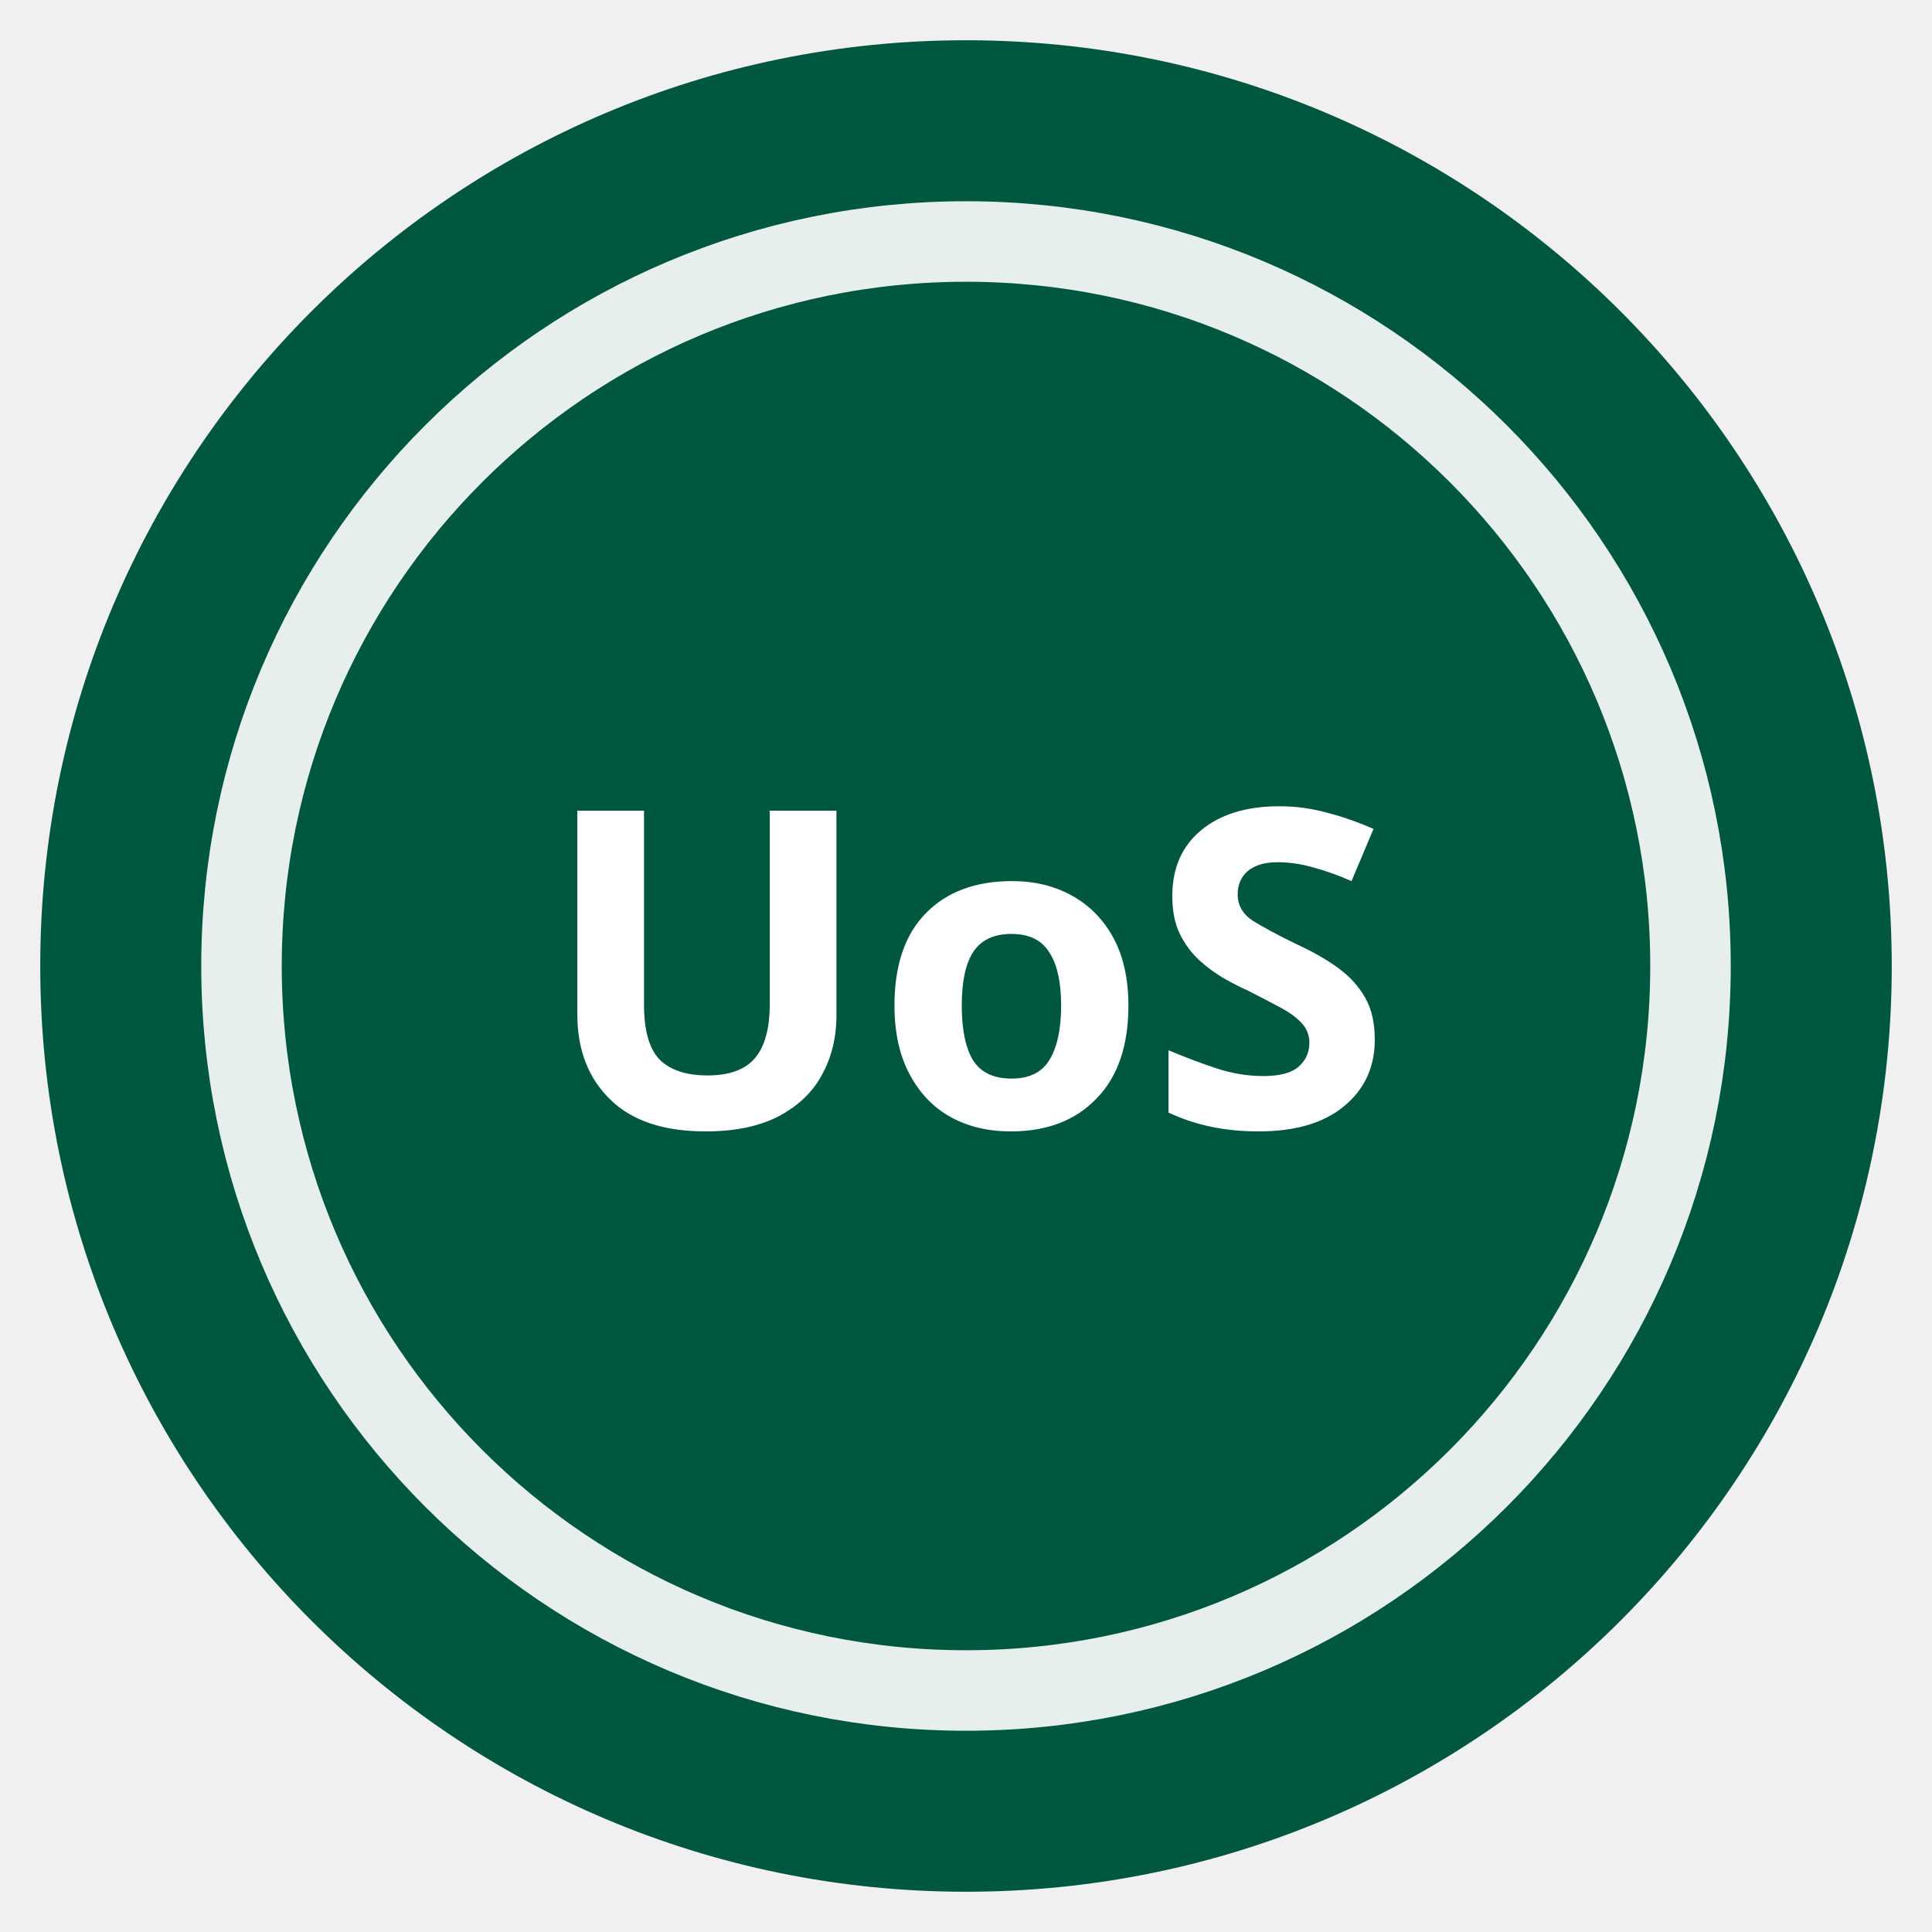
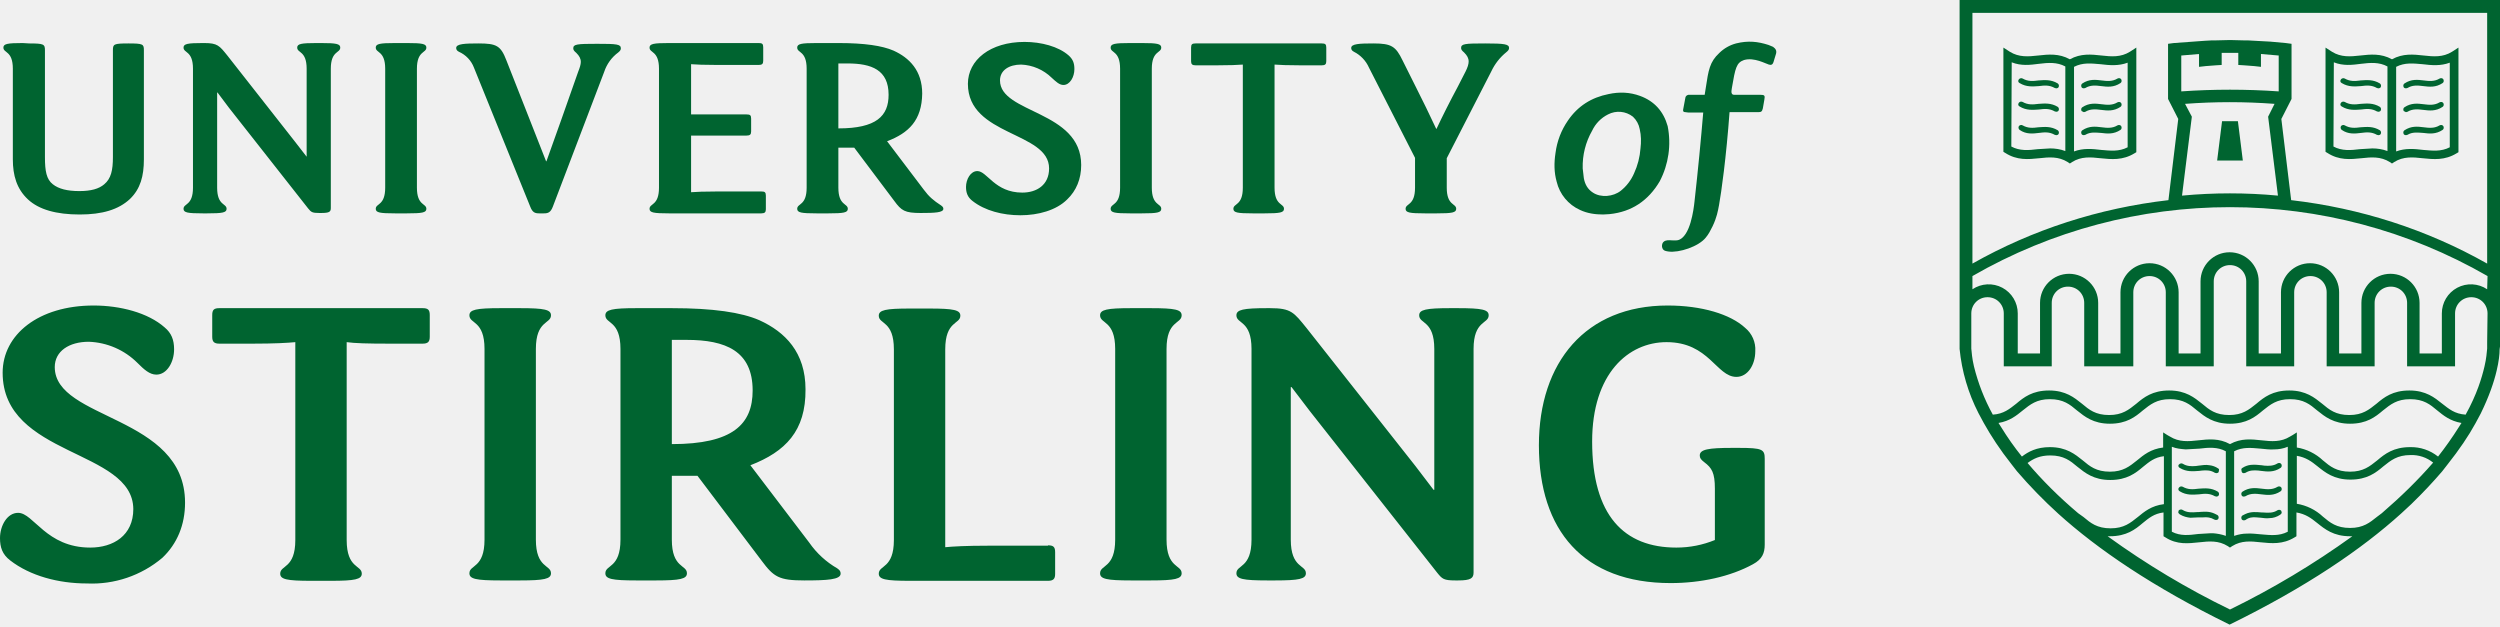
- <svg xmlns="http://www.w3.org/2000/svg" viewBox="0 0 48 48" role="img" aria-label="University of Stirling">
-   <circle cx="24" cy="24" r="23" fill="#005740" />
-   <circle cx="24" cy="24" r="18" fill="none" stroke="#ffffff" stroke-width="2" opacity="0.9" />
-   <text x="24" y="28" text-anchor="middle" fill="#ffffff" font-family="system-ui,Segoe UI,sans-serif" font-size="11" font-weight="700">UoS</text>
+ <svg xmlns="http://www.w3.org/2000/svg" viewBox="0 0 662 166">
+   <g fill="#006430">
+     <path d="M.7 98.7c0-10.1 9.5-17.8 24.1-17.8 7 0 14.4 1.9 18.8 5.8 1.8 1.5 2.5 3.3 2.5 5.8 0 3.4-1.9 6.7-4.7 6.7-1.8 0-3.3-1.4-5-3.1a19.2 19.2 0 00-12.9-5.6c-5.2 0-9 2.5-9 6.7 0 14.1 34.5 12.7 34.5 35.9 0 5.9-2.1 10.9-6 14.6a28.9 28.9 0 01-20 6.8c-7.5 0-15-2-20.3-6.1-2.1-1.6-2.7-3.5-2.7-5.9 0-3.3 1.9-6.7 4.8-6.7 4.1 0 7.4 9.2 19.1 9.2 6.1 0 11.4-3.2 11.4-10.2C35.2 118.9.7 121 .7 98.7M111.9 81.6c1.4 0 1.9.4 1.9 1.8v5.8c0 1.3-.5 1.8-1.9 1.8h-8.8c-5.8 0-9.2-.1-11.3-.4V143c0 7.6 4 6.6 4 8.9 0 1.5-1.8 1.9-8.2 1.9h-5.2c-6.5 0-8.2-.4-8.2-1.9 0-2.3 4-1.3 4-8.9V90.6c-2.1.2-5.5.4-11.3.4h-8.8c-1.4 0-1.9-.5-1.9-1.8v-5.8c0-1.4.5-1.8 1.9-1.8h53.8zM141.9 142.9c0 7.6 4 6.6 4 8.9 0 1.5-1.8 1.9-8.2 1.9h-5.2c-6.5 0-8.2-.4-8.2-1.9 0-2.3 4-1.3 4-8.9V92.4c0-7.6-4-6.6-4-8.9 0-1.5 1.8-1.9 8.2-1.9h5.2c6.5 0 8.2.4 8.2 1.9 0 2.3-4 1.3-4 8.9v50.5zM181.8 90h-3.9v27.6c16.2 0 21.4-5.3 21.4-14.2 0-10.5-7.2-13.4-17.5-13.4m16.9 33.2l15.6 20.5a23 23 0 007.4 6.8c.7.5.9.8.9 1.4 0 1.6-3.6 1.8-9.6 1.8-6.7 0-8.1-.9-11.3-5.2l-17-22.5h-6.8v16.9c0 7.6 4 6.6 4 8.9 0 1.5-1.8 1.9-8.2 1.9h-5.2c-6.5 0-8.2-.4-8.2-1.9 0-2.3 4-1.3 4-8.9V92.4c0-7.6-4-6.6-4-8.9 0-1.5 1.8-1.9 8.2-1.9h9.4c10.9 0 18.4 1.1 23.2 3.2 6.8 3.1 12.2 8.5 12.2 18.3.1 11-5.3 16.5-14.6 20.1M277.5 144.4c1.4 0 1.9.4 1.9 1.8v5.8c0 1.3-.5 1.8-1.9 1.8h-36.6c-6.5 0-8.2-.4-8.2-1.9 0-2.3 4-1.3 4-8.9V92.5c0-7.6-4-6.6-4-8.9 0-1.5 1.8-1.9 8.2-1.9h5.2c6.5 0 8.2.4 8.2 1.9 0 2.3-4 1.3-4 8.9v52.4c2.1-.2 5.5-.4 11.3-.4h15.9v-.1zM308.9 142.9c0 7.6 4 6.6 4 8.9 0 1.5-1.8 1.9-8.2 1.9h-5.2c-6.5 0-8.2-.4-8.2-1.9 0-2.3 4-1.3 4-8.9V92.4c0-7.6-4-6.6-4-8.9 0-1.5 1.8-1.9 8.2-1.9h5.2c6.5 0 8.2.4 8.2 1.9 0 2.3-4 1.3-4 8.9v50.5zM379.8 129.7V92.4c0-7.6-4-6.6-4-8.9 0-1.5 1.8-1.9 8.2-1.9h2c6.5 0 8.2.4 8.2 1.9 0 2.3-4 1.3-4 8.9v59.2c0 1.5-.7 2.1-4.1 2.1h-.7c-3.1 0-3.5-.4-4.8-2l-33.8-42.9-4.8-6.3h-.2v40.4c0 7.6 4 6.6 4 8.9 0 1.5-1.8 1.9-8.2 1.9h-2c-6.5 0-8.2-.4-8.2-1.9 0-2.3 4-1.3 4-8.9V92.4c0-7.6-4-6.6-4-8.9 0-1.5 1.8-1.9 8.2-1.9h.7c5.6 0 6.3 1.1 9.7 5.3l28.8 36.5 4.8 6.3h.2zM441.3 90.6c-10.1 0-19.7 8.3-19.7 26.3 0 19.7 8.5 28.1 22.3 28.1 3.6 0 7-.7 10.2-2v-13.6c0-4.2-.8-5.5-2.8-7-.9-.7-1.2-1.1-1.2-1.8 0-1.6 2.3-2 8.5-2h1.9c6.2 0 6.8.4 6.8 2.9v22.7c0 2.3-.7 3.9-3.1 5.2-6 3.3-13.9 5-21.8 5-23.1 0-34.9-13.9-34.9-36.5 0-22 12.4-37 34.1-37 9 0 16.6 2.3 20.5 5.9a7.4 7.4 0 012.7 6.2c0 3.6-2 6.8-5 6.8-5.3 0-7.2-9.2-18.5-9.2M662 90.6V0H518.9V92.4a47.4 47.4 0 005 17l1.4 2.6c1.9 3.4 4.3 7.1 7.4 11l1.4 1.8A127.9 127.9 0 00545 136c10.4 9.4 25 19.4 45.4 29.4 20.4-10 35-20 45.4-29.4l2.7-2.5c3.1-3 5.8-5.9 8.2-8.7l1.4-1.8c3.1-3.9 5.6-7.6 7.4-10.9l1.4-2.6c2.2-4.5 3.5-8.3 4.2-11.3.6-2.5.8-4.4.8-5.7.2-1.3.2-1.9.1-1.9zm-111.7 45.3c-5.1-4.3-9.6-8.8-13.4-13.3 1.5-1.1 3.2-2 6-2 3.6 0 5.3 1.4 7.2 3 2 1.6 4.3 3.5 8.7 3.5s6.7-1.8 8.7-3.5c1.6-1.3 3-2.5 5.5-2.8v12.7c-3.3.4-5.2 2-6.9 3.4-2 1.6-3.7 3-7.2 3-3.6 0-5.3-1.4-7.2-3l-1.4-1zm40.2 25.5a216.7 216.7 0 01-32.4-19.4h.6c4.4 0 6.7-1.8 8.7-3.5 1.6-1.3 3-2.5 5.5-2.8v6.3l.5.3c3.1 2 6.1 1.6 9 1.3 2.6-.3 5.1-.5 7.5 1l.6.4.6-.4c2.4-1.5 4.9-1.3 7.5-1 2.9.3 5.9.6 9-1.3l.5-.3v-6.3c2.4.4 3.9 1.5 5.5 2.8 2 1.6 4.3 3.5 8.7 3.5h.6a222 222 0 01-32.4 19.4zm-15.4-20.6v-22.5c1.2.5 2.4.6 3.7.7l3.6-.2c2.4-.3 4.8-.5 7 .7v22.4c-1.1-.4-2.2-.6-3.4-.7h-.6l-3.3.2c-2.4.3-4.7.6-7-.6zm16.5 1.1v-22.4c2.3-1.2 4.6-.9 7-.7 1.2.1 2.4.3 3.6.2 1.2 0 2.4-.2 3.6-.7v22.5c-2.3 1.2-4.6.9-7 .7-1.3-.1-2.6-.3-3.9-.2-1 0-2.1.2-3.3.6zm39.1-6l-1.2.9c-2 1.6-3.7 3-7.2 3-3.6 0-5.3-1.4-7.2-3a13.2 13.2 0 00-6.9-3.4v-12.7c2.4.4 3.9 1.5 5.5 2.8 2 1.6 4.3 3.5 8.7 3.5s6.7-1.8 8.7-3.5c2-1.6 3.7-3 7.2-3a9 9 0 016 2c-4 4.6-8.5 9-13.6 13.4zm20.4-22.8a93 93 0 01-5.5 7.8 11.4 11.4 0 00-7.4-2.5c-4.4 0-6.7 1.8-8.7 3.5-2 1.6-3.7 3-7.2 3-3.6 0-5.3-1.4-7.2-3a13.2 13.2 0 00-6.9-3.4v-4l-1.1.7-.7.4c-2.4 1.5-4.9 1.3-7.5 1-2.7-.3-5.5-.6-8.4 1-2.9-1.6-5.7-1.3-8.4-1-2.6.3-5.1.5-7.5-1l-.7-.4-1.1-.7v4c-3.3.4-5.2 2-6.9 3.4-2 1.6-3.7 3-7.2 3-3.6 0-5.3-1.4-7.2-3-2-1.6-4.3-3.5-8.7-3.5-3.5 0-5.7 1.2-7.4 2.5a74.3 74.3 0 01-5.5-7.8l-.7-1.1c3-.5 4.8-2 6.4-3.3 2-1.6 3.7-3 7.2-3 3.6 0 5.3 1.4 7.2 3 2 1.6 4.3 3.5 8.7 3.5s6.7-1.8 8.7-3.5c2-1.6 3.7-3 7.2-3 3.6 0 5.3 1.4 7.2 3 2 1.6 4.3 3.5 8.7 3.5s6.7-1.8 8.7-3.5c2-1.6 3.7-3 7.2-3 3.6 0 5.3 1.4 7.2 3 2 1.6 4.3 3.5 8.7 3.5s6.7-1.8 8.7-3.5c2-1.6 3.7-3 7.2-3 3.6 0 5.3 1.4 7.2 3 1.6 1.3 3.4 2.8 6.4 3.3l-.7 1.1zm7.5-22.5v1.7c-.1 1-.2 2.6-.7 4.7-.7 3-2 7.4-5 12.8-2.9-.2-4.4-1.5-6.2-2.9-2-1.6-4.3-3.5-8.7-3.5s-6.7 1.8-8.7 3.5c-2 1.6-3.7 3-7.2 3-3.6 0-5.3-1.4-7.2-3-2-1.6-4.3-3.5-8.7-3.5s-6.7 1.8-8.7 3.5c-2 1.6-3.7 3-7.2 3-3.6 0-5.3-1.4-7.2-3-2-1.6-4.3-3.5-8.7-3.5s-6.7 1.8-8.7 3.5c-2 1.6-3.7 3-7.2 3-3.6 0-5.3-1.4-7.2-3-2-1.6-4.3-3.5-8.7-3.5s-6.7 1.8-8.7 3.5c-1.8 1.4-3.3 2.7-6.2 2.9a52.3 52.3 0 01-5-12.8c-.5-2.1-.6-3.7-.7-4.7V83c0-2.4 1.9-4.3 4.3-4.3s4.3 1.9 4.3 4.3v14h12.7V80.2c0-2.4 1.9-4.3 4.3-4.3s4.3 1.9 4.3 4.3V97h13V77.4c0-2.4 1.9-4.3 4.3-4.3s4.3 1.9 4.3 4.3V97h12.7V74.5c0-2.4 1.9-4.3 4.3-4.3s4.3 1.9 4.3 4.3V97h12.7V77.4c0-2.4 1.9-4.3 4.3-4.3s4.3 1.9 4.3 4.3V97h12.7V80.2c0-2.4 1.9-4.3 4.3-4.3s4.3 1.9 4.3 4.3V97h12.7V83c0-2.4 1.9-4.3 4.3-4.3s4.3 1.9 4.3 4.3l-.1 7.6zm0-14a7.7 7.7 0 00-12 6.4v10.6h-5.9V80.2a7.7 7.7 0 00-15.4 0v13.4h-5.9V77.4a7.7 7.7 0 00-15.4 0v16.2h-5.9V74.5a7.7 7.7 0 00-15.4 0v19.1h-5.8V77.4a7.7 7.7 0 00-15.4 0v16.2h-5.9V80.2a7.7 7.7 0 00-15.4 0v13.4h-5.9V83a7.7 7.7 0 00-12-6.4v-3.5a136.6 136.6 0 01136.4 0l-.1 3.5zm-74.5-59.1l2.6-.2 1.6-.1V14h4.4v3.2l1.6.1 2.6.2 1.8.2v-3.4l4.7.4v9.5a185.4 185.4 0 00-25.8 0v-9.5l4.7-.4v3.4l1.8-.2zm-5.5 10a157.7 157.7 0 0123.7 0l-1.7 3.4 2.6 20.9a135 135 0 00-25.4 0l2.6-20.9-1.8-3.4zm80 42.3c-15.9-9-33.6-14.7-51.9-16.8l-2.6-21.5 2.7-5.3V11.6l-1.5-.2a113 113 0 00-8.2-.6l-1.8-.1h-.9l-3.9-.1-4 .1h-.9l-1.8.1-8.2.6-1.5.2v14.6l2.7 5.3-2.6 21.5c-18.3 2.1-36 7.8-51.9 16.8V3.4h136.3v66.4z" />
+     <path d="M625.3 41.9c2.6-.3 5.1-.5 7.5 1l.6.4.6-.4c2.4-1.5 4.9-1.3 7.5-1 2.9.3 5.9.6 9-1.3l.5-.3V12.6l-1.7 1.1c-2.4 1.5-4.9 1.3-7.5 1-2.7-.3-5.5-.6-8.4 1-2.9-1.6-5.7-1.3-8.4-1-2.6.3-5.1.5-7.5-1l-1.7-1.1v27.6l.5.3c3.1 2 6.1 1.7 9 1.4zm9.2-24.2c2.3-1.2 4.6-.9 7-.7 2.4.3 4.8.5 7.2-.4V39c-2.3 1.2-4.6.9-7 .7-2.4-.3-4.8-.5-7.2.4V17.7zM618 16.5c2.5 1 4.9.7 7.2.4 2.4-.3 4.8-.5 7 .7V40c-1.3-.5-2.7-.7-4-.7l-3.3.2c-2.4.3-4.8.5-7-.7l.1-22.3z" />
+     <path d="M620.1 22c1.8 1.1 3.5.9 5.1.8 1.5-.2 2.8-.3 4.2.5l.4.1c.2 0 .5-.1.6-.3.2-.3.1-.8-.2-1-1.8-1.1-3.5-.9-5.1-.8-1.5.2-2.8.3-4.2-.5a.8.8 0 00-1 .2c-.3.4-.2.8.2 1zM620.1 28.2c1.8 1.1 3.5.9 5.1.8 1.5-.2 2.8-.3 4.2.5l.4.1c.2 0 .5-.1.6-.3.2-.3.1-.8-.2-1-1.8-1.1-3.5-.9-5.1-.8-1.5.2-2.8.3-4.2-.5a.8.8 0 00-1 .2c-.3.4-.2.8.2 1zM625.2 35.2c1.5-.2 2.8-.3 4.2.5l.4.1c.2 0 .5-.1.6-.3.2-.3.1-.8-.2-1-1.8-1.1-3.5-.9-5.1-.8-1.5.2-2.8.3-4.2-.5-.3-.2-.8-.1-1 .2s-.1.8.2 1c1.7 1.2 3.5 1 5.1.8zM641.7 35.2c1.6.2 3.3.4 5.1-.8.3-.2.4-.6.2-1-.2-.3-.6-.4-1-.2-1.3.8-2.7.7-4.2.5-1.6-.2-3.3-.4-5.1.8-.3.2-.4.6-.2 1 .1.2.4.3.6.3l.4-.1c1.3-.8 2.7-.6 4.2-.5zM637.1 29.7l.4-.1c1.3-.8 2.7-.7 4.2-.5 1.6.2 3.3.4 5.1-.8.3-.2.4-.6.2-1-.2-.3-.6-.4-1-.2-1.3.8-2.7.7-4.2.5-1.6-.2-3.3-.4-5.1.8-.3.2-.4.6-.2 1l.6.3zM637.1 23.4l.4-.1c1.3-.8 2.7-.7 4.2-.5 1.6.2 3.3.4 5.1-.8.3-.2.4-.6.2-1-.2-.3-.6-.4-1-.2-1.3.8-2.7.7-4.2.5-1.6-.2-3.3-.4-5.1.8-.3.2-.4.6-.2 1 .1.2.4.3.6.3zM540 41.9c2.6-.3 5.1-.5 7.5 1l.6.4.6-.4c2.4-1.5 4.9-1.3 7.5-1 2.9.3 5.9.6 9-1.3l.5-.3V12.6l-1.7 1.1c-2.4 1.5-4.9 1.3-7.5 1-2.7-.3-5.5-.6-8.4 1-2.9-1.6-5.7-1.3-8.4-1-2.6.3-5.1.5-7.5-1l-1.7-1.1v27.6l.5.3c3.1 2 6.1 1.7 9 1.4zm9.2-24.2c2.3-1.2 4.6-.9 7-.7 2.4.3 4.8.5 7.2-.4V39c-2.3 1.2-4.6.9-7 .7-2.4-.3-4.8-.5-7.2.4V17.7zm-16.5-1.2c2.5 1 4.9.7 7.2.4 2.4-.3 4.8-.5 7 .7V40c-1.3-.5-2.7-.7-4-.7l-3.3.2c-2.4.3-4.8.5-7-.7l.1-22.3z" />
+     <path d="M534.8 22c1.8 1.1 3.5.9 5.1.8 1.5-.2 2.8-.3 4.2.5l.4.1c.2 0 .5-.1.6-.3.2-.3.1-.8-.2-1-1.8-1.1-3.5-.9-5.1-.8-1.5.2-2.8.3-4.2-.5a.8.8 0 00-1 .2c-.3.4-.2.8.2 1zM534.8 28.2c1.8 1.1 3.5.9 5.1.8 1.5-.2 2.8-.3 4.2.5l.4.1c.2 0 .5-.1.6-.3.2-.3.1-.8-.2-1-1.8-1.1-3.5-.9-5.1-.8-1.5.2-2.8.3-4.2-.5a.8.8 0 00-1 .2c-.3.4-.2.8.2 1zM539.9 35.2c1.5-.2 2.8-.3 4.2.5l.4.1c.2 0 .5-.1.6-.3.2-.3.1-.8-.2-1-1.8-1.1-3.5-.9-5.1-.8-1.5.2-2.8.3-4.2-.5-.3-.2-.8-.1-1 .2s-.1.8.2 1c1.7 1.2 3.5 1 5.1.8zM556.4 35.2c1.6.2 3.3.4 5.1-.8.3-.2.4-.6.2-1-.2-.3-.6-.4-1-.2-1.3.8-2.7.7-4.2.5-1.6-.2-3.3-.4-5.1.8-.3.2-.4.6-.2 1 .1.2.4.3.6.3l.4-.1c1.3-.8 2.7-.6 4.2-.5zM551.8 29.7l.4-.1c1.3-.8 2.7-.7 4.2-.5 1.6.2 3.3.4 5.1-.8.3-.2.4-.6.2-1-.2-.3-.6-.4-1-.2-1.3.8-2.7.7-4.2.5-1.6-.2-3.3-.4-5.1.8-.3.2-.4.6-.2 1l.6.3zM551.8 23.4l.4-.1c1.3-.8 2.7-.7 4.2-.5 1.6.2 3.3.4 5.1-.8.3-.2.4-.6.2-1-.2-.3-.6-.4-1-.2-1.3.8-2.7.7-4.2.5-1.6-.2-3.3-.4-5.1.8-.3.2-.4.6-.2 1 .1.2.4.3.6.3zM593.9 42.5l-1.3-10.4h-4.2l-1.3 10.4h6.8zM577.2 123.9c1.8 1.1 3.5.9 5.1.8l.8-.1c1.2-.1 2.3-.1 3.4.6l.4.1c.2 0 .5-.1.6-.3l.1-.6c0-.2-.1-.3-.3-.4a5 5 0 00-2.2-.8c-1-.2-2 0-2.9.1l-.7.1c-1.2.1-2.4.1-3.5-.6a.8.8 0 00-1 .2c-.3.2-.2.7.2.9zM577.2 130.1c1.8 1.1 3.5.9 5.1.8 1.5-.2 2.8-.3 4.2.5l.4.1c.2 0 .5-.1.6-.3.2-.3.1-.8-.2-1-1.8-1.1-3.5-.9-5.1-.8-1.5.2-2.8.3-4.2-.5a.8.8 0 00-1 .2c-.3.3-.2.8.2 1zM583.4 137c1-.1 2 0 3 .6l.4.1c.2 0 .5-.1.6-.3.2-.3.1-.8-.2-1l-.8-.4c-1.5-.7-3-.5-4.3-.4h-.3c-1.4.1-2.6.2-3.9-.6a.8.8 0 00-1 .2l-.1.5.1.2.3.3c1 .6 1.9.8 2.8.9l2.2-.1h1.2zM597.5 137l1.2.1c.7.1 1.5.2 2.3.1.9 0 1.9-.3 2.8-.9l.3-.3.1-.2-.1-.5c-.2-.3-.6-.4-1-.2-1.2.8-2.5.7-3.9.6h-.3c-1.3-.1-2.8-.3-4.3.4l-.8.4c-.3.2-.4.6-.2 1 .1.2.4.3.6.3l.4-.1c.9-.7 1.9-.8 2.9-.7zM594.2 131.5l.4-.1c1.3-.8 2.7-.7 4.2-.5 1.6.2 3.3.4 5.1-.8.3-.2.4-.6.2-1-.2-.3-.6-.4-1-.2-1.3.8-2.7.7-4.2.5-1.6-.2-3.3-.4-5.1.8-.3.2-.4.6-.2 1 .1.2.3.3.6.3zM594.2 125.3l.4-.1c1.1-.7 2.2-.7 3.4-.6l.8.1c1.6.2 3.3.4 5.1-.8.3-.2.4-.6.2-1-.2-.3-.6-.4-1-.2-1.1.7-2.3.7-3.5.6l-.7-.1c-.9-.1-1.9-.2-2.9-.1a5 5 0 00-2.2.8c-.2.1-.3.3-.3.4l.1.6c.1.3.3.4.6.4z" />
+     <path d="M424.5 56.8c-2.1 0-4.2-.3-6.1-1.2a11 11 0 01-6.2-7.5c-.7-2.5-.7-5-.3-7.6.4-3.1 1.5-6 3.3-8.6 2.6-3.8 6.2-6.1 10.8-7 2.8-.6 5.6-.5 8.3.5 3.8 1.4 6.2 4.1 7.3 8a22.2 22.2 0 01-2.1 14.6c-3 5.1-7.4 8.1-13.3 8.7l-1.7.1zm-5.4-12.2l.3 2.6c.3 1.6 1 2.9 2.4 3.8 2.1 1.4 5.4 1.1 7.4-.5a12 12 0 003.5-4.6 19 19 0 001.7-6.6c.2-1.7.2-3.4-.2-5.1a6 6 0 00-1.8-3.3 6.1 6.1 0 00-6.6-.6 9.2 9.2 0 00-4.2 4.3 19 19 0 00-2.5 10zM458 29.7h7.6c.8 0 1-.2 1.2-1l.4-2.3c.2-1.1.1-1.3-1.1-1.3h-6.6c-.1 0-.7.1-.9-.3-.2-.3-.1-1 0-1.5.9-5.3 1.2-6.7 3.2-7.4 2.7-.8 5.8 1 6.6 1.2.6.2 1 0 1.2-.6l.7-2.3c.2-.8-.1-1.3-.8-1.8l-1.2-.5c-2.8-.9-5.4-1.2-8.6-.4a10 10 0 00-4.4 2.5c-2.6 2.4-2.9 4.6-3.6 9.2l-.3 1.9h-4.3c-.4.1-.7.3-.8.7l-.6 3.2c-.1.5.1.7.6.7l.8.1H451.9" />
+     <path d="M458 29.5c-.9 12.3-2.2 21.5-2.8 24.8-.3 1.6-.6 3.3-1.7 5.6-.7 1.4-1 2-1.8 3-1.9 2.4-7.1 4.1-9.9 3.7-.5-.1-1.3-.1-1.6-.9-.2-.4-.1-1.1.1-1.4.8-1.2 2.6-.4 4-.7 3.3-.8 4.2-8.3 4.4-10.2.9-8 1.7-16.2 2.4-24.6l6.9.7z" />
+     <path d="M7.7 11.5c3.9 0 4.2.2 4.2 1.8v28.3c0 3.7.4 5.9 2.1 7.2 1.5 1.2 3.8 1.8 7 1.8 3.1 0 5.2-.6 6.6-1.8 1.8-1.5 2.3-3.7 2.3-7.2V13.3c0-1.6.2-1.8 4.1-1.8s4.1.2 4.1 1.8v28.9c0 4.4-.9 7.8-3.7 10.5-3 2.8-7.3 4.1-13.3 4.1-6.2 0-10.8-1.3-13.7-4-3-2.8-4-6.4-4-10.6v-24c0-4.8-2.5-4.1-2.5-5.6 0-1 1.1-1.2 5.1-1.2l1.7.1zM81.2 41.5V18.2c0-4.8-2.5-4.1-2.5-5.6 0-1 1.1-1.2 5.1-1.2H85c4 0 5.1.2 5.1 1.2 0 1.5-2.5.8-2.5 5.6v36.9c0 1-.4 1.3-2.6 1.3h-.4c-1.9 0-2.2-.2-3-1.2l-21-26.7-3-4h-.1v25.2c0 4.8 2.5 4.1 2.5 5.6 0 1-1.1 1.2-5.1 1.2h-1.2c-4 0-5.1-.2-5.1-1.2 0-1.5 2.5-.8 2.5-5.6V18.2c0-4.8-2.5-4.1-2.5-5.6 0-1 1.1-1.2 5.1-1.2h.4c3.5 0 4 .7 6.1 3.3l17.9 22.8 3.1 4zM110.4 49.7c0 4.8 2.5 4.1 2.5 5.6 0 1-1.1 1.2-5.1 1.2h-3.2c-4 0-5.1-.2-5.1-1.2 0-1.5 2.5-.8 2.5-5.6V18.2c0-4.8-2.5-4.1-2.5-5.6 0-1 1.1-1.2 5.1-1.2h3.2c4 0 5.1.2 5.1 1.2 0 1.5-2.5.8-2.5 5.6v31.5zM153.1 19c.4-1 .7-1.9.7-2.6 0-.9-.4-1.6-1.2-2.4-.6-.5-.8-.8-.8-1.2 0-1.1 1-1.2 6.3-1.2 5.2 0 6.3.1 6.3 1.2 0 .4-.2.7-.7 1.1A10.4 10.4 0 00160 19l-13.6 35.7c-.6 1.6-1.3 1.8-2.4 1.8h-1.2c-1.1 0-1.8-.2-2.4-1.8l-14.9-36.8a7.5 7.5 0 00-4-4.2c-.6-.3-.7-.7-.7-1 0-1.1 2.3-1.2 5.9-1.2 4.8 0 5.9.6 7.4 4.5l6.1 15.5 4.4 11.2h.1l4-11.2 4.4-12.5zM183 50.9c1.3-.1 3.4-.2 7-.2h11.6c.9 0 1.2.2 1.2 1.1v3.6c0 .8-.3 1.1-1.2 1.1h-24.5c-4 0-5.1-.2-5.1-1.2 0-1.5 2.5-.8 2.5-5.6V18.2c0-4.8-2.5-4.1-2.5-5.6 0-1 1.1-1.2 5.1-1.2h23.8c.9 0 1.2.2 1.2 1.1v3.6c0 .8-.3 1.1-1.2 1.1H190c-3.6 0-5.7-.1-7-.2v13.3h14.7c.9 0 1.2.2 1.2 1.1v3.4c0 .8-.3 1.1-1.2 1.1H183v15zM234.9 37.4l9.7 12.8c1.4 1.9 2.6 2.9 4.6 4.2.4.3.6.5.6.9 0 1-2.3 1.1-6 1.1-4.2 0-5.1-.6-7-3.2l-10.6-14.1H222v10.6c0 4.8 2.5 4.1 2.5 5.6 0 1-1.1 1.2-5.1 1.2h-3.2c-4 0-5.1-.2-5.1-1.2 0-1.5 2.5-.8 2.5-5.6V18.2c0-4.8-2.5-4.1-2.5-5.6 0-1 1.1-1.2 5.1-1.2h5.9c6.8 0 11.5.7 14.5 2 4.2 1.9 7.6 5.3 7.6 11.4-.1 7-3.5 10.4-9.3 12.6zm-10.5-20.6H222V34c10.1 0 13.3-3.3 13.3-8.9 0-6.6-4.5-8.3-10.9-8.3zM256.3 22.2c0-6.3 5.9-11.1 15-11.1 4.4 0 9 1.2 11.7 3.6 1.1 1 1.5 2 1.5 3.6 0 2.1-1.2 4.2-2.9 4.2-1.1 0-2-.9-3.1-1.9a12.3 12.3 0 00-8.1-3.5c-3.2 0-5.6 1.5-5.6 4.2 0 8.8 21.5 7.9 21.5 22.4 0 3.7-1.3 6.8-3.7 9.1-2.9 2.9-7.7 4.2-12.4 4.2s-9.4-1.2-12.7-3.8c-1.3-1-1.7-2.2-1.7-3.7 0-2 1.2-4.2 3-4.2 2.6 0 4.6 5.7 11.9 5.7 3.8 0 7.1-2 7.1-6.4 0-9.8-21.5-8.5-21.5-22.4zM305 49.7c0 4.8 2.5 4.1 2.5 5.6 0 1-1.1 1.2-5.1 1.2h-3.2c-4 0-5.1-.2-5.1-1.2 0-1.5 2.5-.8 2.5-5.6V18.2c0-4.8-2.5-4.1-2.5-5.6 0-1 1.1-1.2 5.1-1.2h3.2c4 0 5.1.2 5.1 1.2 0 1.5-2.5.8-2.5 5.6v31.5zM350 11.5c.9 0 1.2.2 1.2 1.1v3.6c0 .8-.3 1.1-1.2 1.1h-5.5c-3.6 0-5.7-.1-7-.2v32.6c0 4.8 2.5 4.1 2.5 5.6 0 1-1.1 1.2-5.1 1.2h-3.2c-4 0-5.1-.2-5.1-1.2 0-1.5 2.5-.8 2.5-5.6V17.1c-1.3.1-3.4.2-7 .2h-5.5c-.9 0-1.2-.3-1.2-1.1v-3.6c0-.9.3-1.1 1.2-1.1H350zM399.6 12.7c0 .4-.2.7-.7 1.1a14.4 14.4 0 00-4 5.1l-11.8 23v7.8c0 4.8 2.5 4.1 2.5 5.6 0 1-1.1 1.2-5.1 1.2h-3.2c-4 0-5.1-.2-5.1-1.2 0-1.5 2.5-.8 2.5-5.6v-7.9l-12.2-23.9a8.6 8.6 0 00-4-4.2c-.6-.3-.7-.7-.7-1 0-1.1 2.2-1.2 5.9-1.2 4.8 0 5.9.8 7.7 4.5l3.5 7a380 380 0 015.4 11.1h.1c1.5-3.2 3.4-7 5.6-11.1l2.1-4.1c.5-1 .8-1.9.8-2.6 0-.9-.4-1.6-1.2-2.4-.6-.5-.8-.8-.8-1.2 0-1.1 1-1.2 6.4-1.2 5.1 0 6.3.2 6.3 1.2z" />
+   </g>
</svg>
